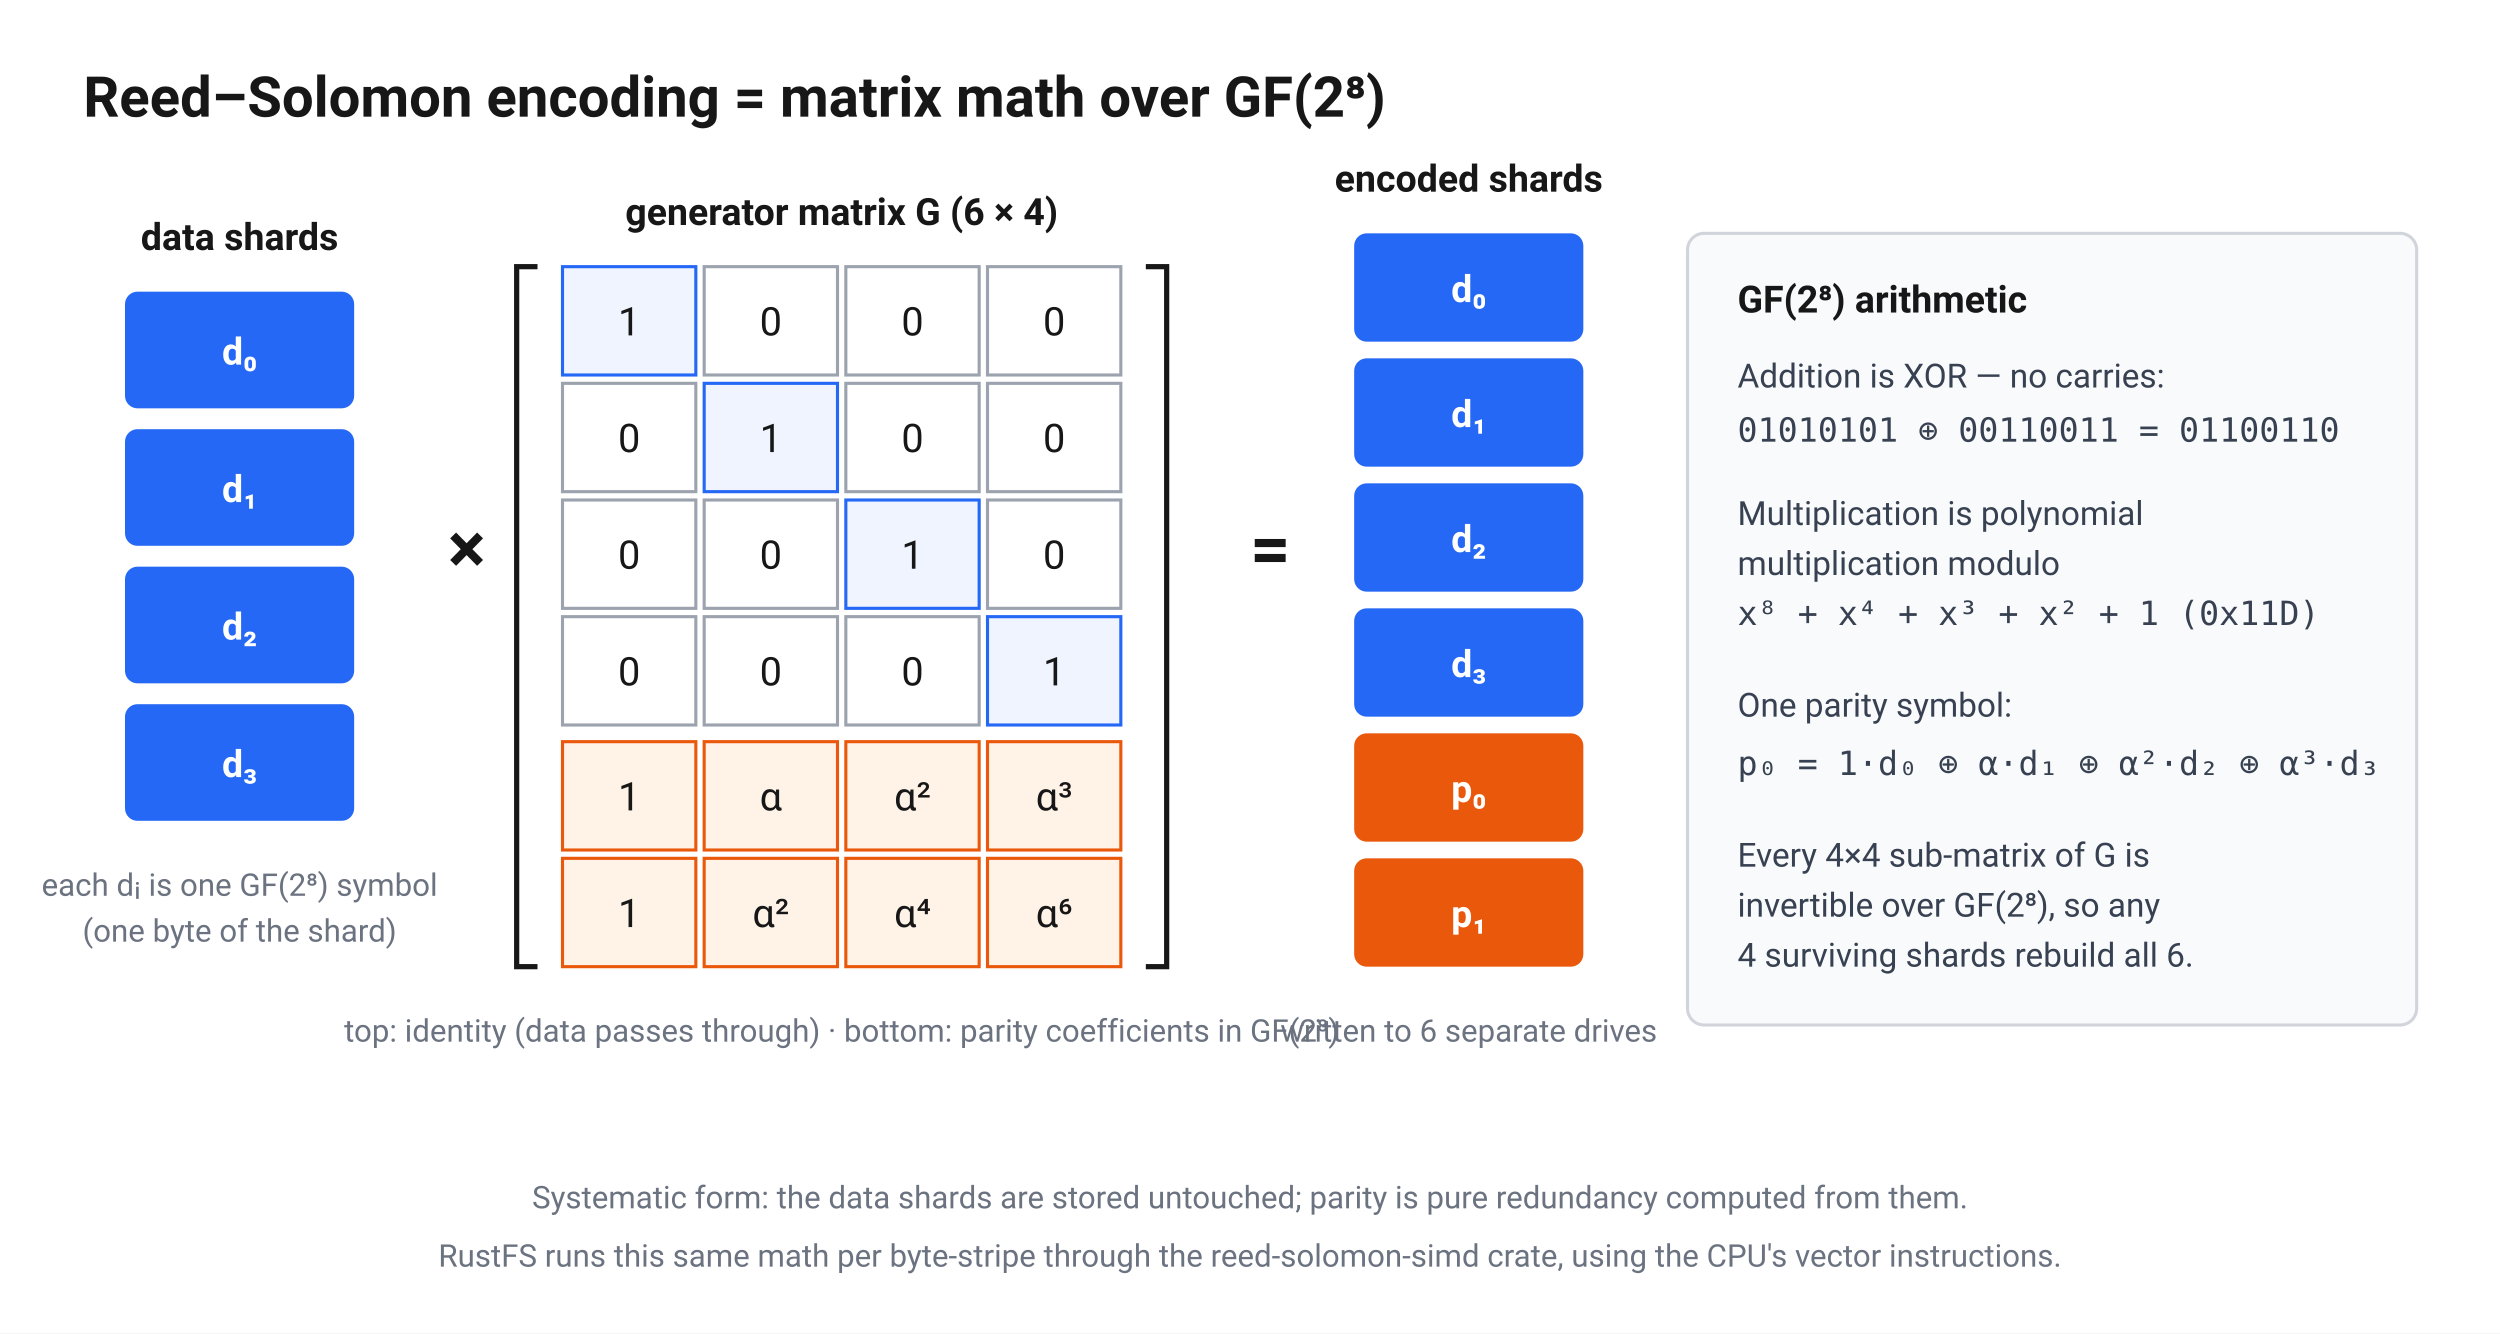
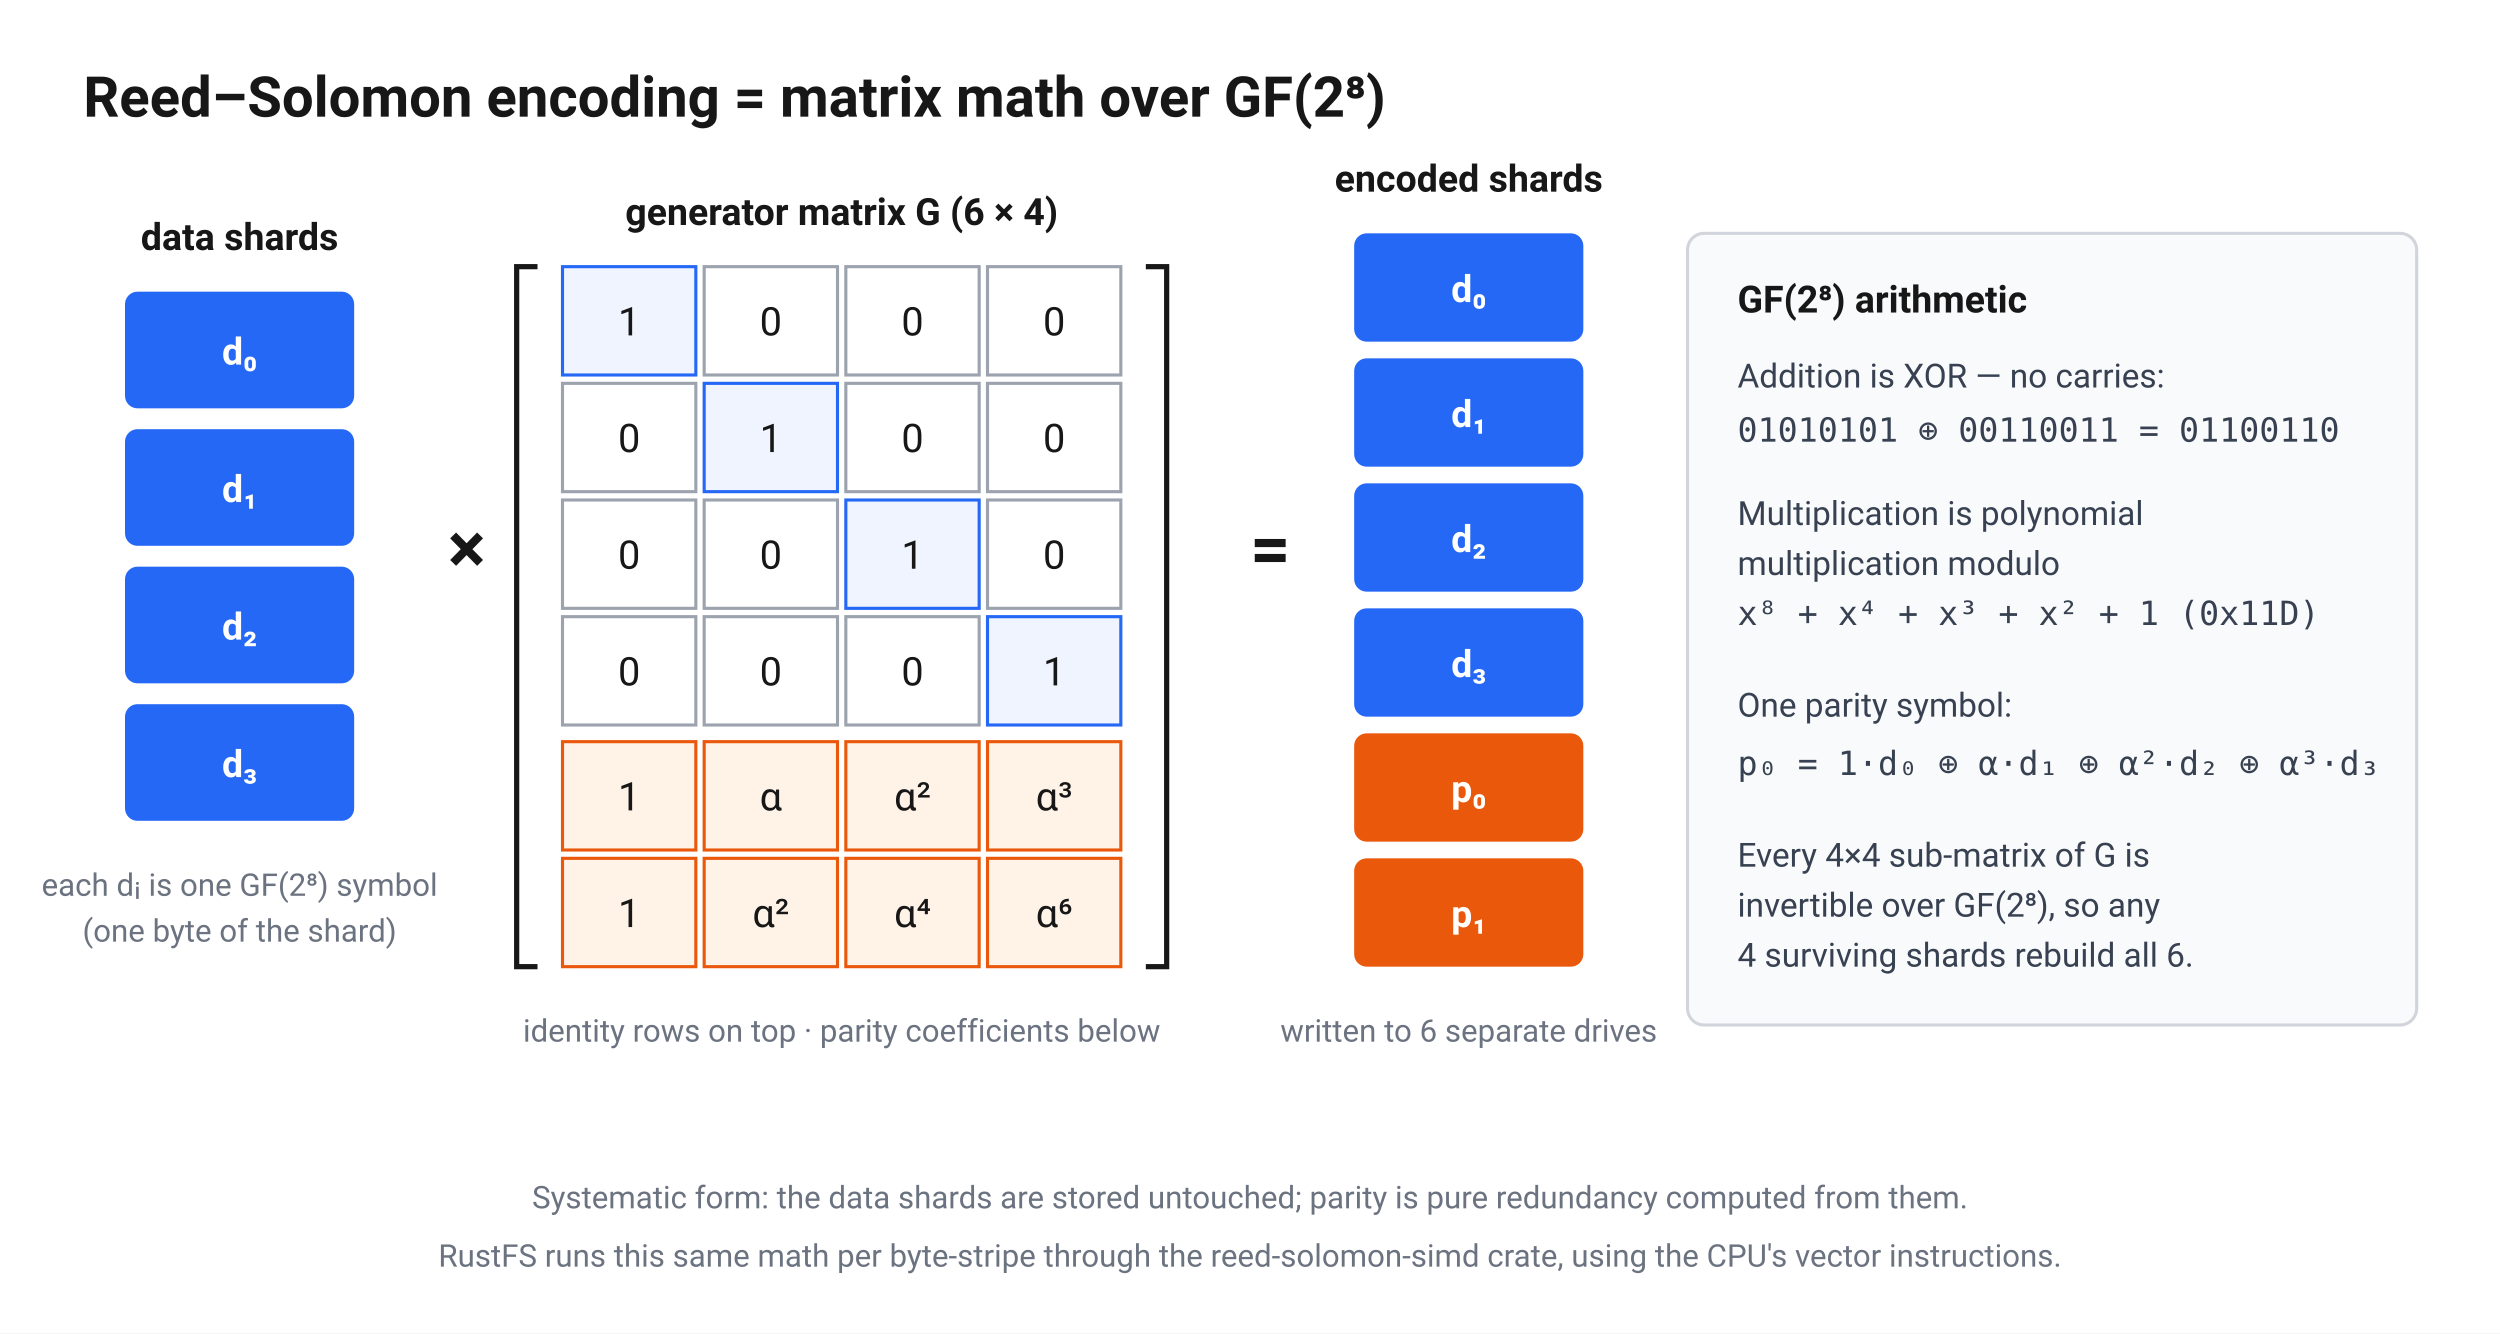
<svg xmlns="http://www.w3.org/2000/svg" viewBox="0 0 1200 640" width="1200" height="640">
  <style>
    text { font-family: ui-sans-serif, system-ui, -apple-system, "Segoe UI", Roboto, Helvetica, Arial, sans-serif; fill: #171717; }
    .t { font-size: 27px; font-weight: 700; }
    .lbl { font-size: 18px; font-weight: 600; }
    .cap { fill: #6b7280; font-size: 15px; }
    .w { fill: #ffffff; }
    .chip { font-size: 18px; font-weight: 700; fill: #ffffff; }
    .cell { font-family: ui-monospace, SFMono-Regular, Menlo, Consolas, monospace; font-size: 19px; }
    .note { fill: #374151; font-size: 16px; }
    .mono { font-family: ui-monospace, SFMono-Regular, Menlo, Consolas, monospace; }
  </style>
  <rect width="1200" height="640" fill="#ffffff" />
  <text x="40" y="56" class="t">Reed–Solomon encoding = matrix math over GF(2⁸)</text>
  <g>
    <rect x="60" y="140" width="110" height="56" rx="6" fill="#2568f5" />
    <text x="115" y="175" class="chip" text-anchor="middle">d₀</text>
    <rect x="60" y="206" width="110" height="56" rx="6" fill="#2568f5" />
    <text x="115" y="241" class="chip" text-anchor="middle">d₁</text>
    <rect x="60" y="272" width="110" height="56" rx="6" fill="#2568f5" />
    <text x="115" y="307" class="chip" text-anchor="middle">d₂</text>
    <rect x="60" y="338" width="110" height="56" rx="6" fill="#2568f5" />
    <text x="115" y="373" class="chip" text-anchor="middle">d₃</text>
    <text x="115" y="120" class="lbl" text-anchor="middle">data shards</text>
    <text x="115" y="430" class="cap" text-anchor="middle">each dᵢ is one GF(2⁸) symbol</text>
    <text x="115" y="452" class="cap" text-anchor="middle">(one byte of the shard)</text>
  </g>
  <text x="215" y="275" style="font-size:34px; font-weight:700">×</text>
  <g>
    <g class="cell" text-anchor="middle">
      <rect x="270" y="128" width="64" height="52" fill="#eff4ff" stroke="#2568f5" stroke-width="1.5" />
      <text x="302" y="161">1</text>
      <rect x="338" y="128" width="64" height="52" fill="#ffffff" stroke="#9ca3af" stroke-width="1.5" />
      <text x="370" y="161">0</text>
      <rect x="406" y="128" width="64" height="52" fill="#ffffff" stroke="#9ca3af" stroke-width="1.5" />
      <text x="438" y="161">0</text>
      <rect x="474" y="128" width="64" height="52" fill="#ffffff" stroke="#9ca3af" stroke-width="1.5" />
      <text x="506" y="161">0</text>
      <rect x="270" y="184" width="64" height="52" fill="#ffffff" stroke="#9ca3af" stroke-width="1.5" />
      <text x="302" y="217">0</text>
      <rect x="338" y="184" width="64" height="52" fill="#eff4ff" stroke="#2568f5" stroke-width="1.5" />
      <text x="370" y="217">1</text>
      <rect x="406" y="184" width="64" height="52" fill="#ffffff" stroke="#9ca3af" stroke-width="1.5" />
      <text x="438" y="217">0</text>
      <rect x="474" y="184" width="64" height="52" fill="#ffffff" stroke="#9ca3af" stroke-width="1.5" />
      <text x="506" y="217">0</text>
      <rect x="270" y="240" width="64" height="52" fill="#ffffff" stroke="#9ca3af" stroke-width="1.5" />
      <text x="302" y="273">0</text>
      <rect x="338" y="240" width="64" height="52" fill="#ffffff" stroke="#9ca3af" stroke-width="1.5" />
      <text x="370" y="273">0</text>
      <rect x="406" y="240" width="64" height="52" fill="#eff4ff" stroke="#2568f5" stroke-width="1.5" />
      <text x="438" y="273">1</text>
      <rect x="474" y="240" width="64" height="52" fill="#ffffff" stroke="#9ca3af" stroke-width="1.5" />
      <text x="506" y="273">0</text>
      <rect x="270" y="296" width="64" height="52" fill="#ffffff" stroke="#9ca3af" stroke-width="1.5" />
      <text x="302" y="329">0</text>
      <rect x="338" y="296" width="64" height="52" fill="#ffffff" stroke="#9ca3af" stroke-width="1.5" />
      <text x="370" y="329">0</text>
      <rect x="406" y="296" width="64" height="52" fill="#ffffff" stroke="#9ca3af" stroke-width="1.5" />
      <text x="438" y="329">0</text>
      <rect x="474" y="296" width="64" height="52" fill="#eff4ff" stroke="#2568f5" stroke-width="1.5" />
      <text x="506" y="329">1</text>
      <rect x="270" y="356" width="64" height="52" fill="#fff3e8" stroke="#ea580c" stroke-width="1.5" />
      <text x="302" y="389">1</text>
      <rect x="338" y="356" width="64" height="52" fill="#fff3e8" stroke="#ea580c" stroke-width="1.5" />
      <text x="370" y="389">α</text>
      <rect x="406" y="356" width="64" height="52" fill="#fff3e8" stroke="#ea580c" stroke-width="1.5" />
      <text x="438" y="389">α²</text>
      <rect x="474" y="356" width="64" height="52" fill="#fff3e8" stroke="#ea580c" stroke-width="1.5" />
      <text x="506" y="389">α³</text>
      <rect x="270" y="412" width="64" height="52" fill="#fff3e8" stroke="#ea580c" stroke-width="1.5" />
      <text x="302" y="445">1</text>
      <rect x="338" y="412" width="64" height="52" fill="#fff3e8" stroke="#ea580c" stroke-width="1.5" />
      <text x="370" y="445">α²</text>
      <rect x="406" y="412" width="64" height="52" fill="#fff3e8" stroke="#ea580c" stroke-width="1.5" />
      <text x="438" y="445">α⁴</text>
      <rect x="474" y="412" width="64" height="52" fill="#fff3e8" stroke="#ea580c" stroke-width="1.5" />
      <text x="506" y="445">α⁶</text>
    </g>
    <g stroke="#171717" stroke-width="2.5" fill="none">
      <path d="M258 128 L 248 128 L 248 464 L 258 464" />
      <path d="M550 128 L 560 128 L 560 464 L 550 464" />
    </g>
    <text x="404" y="108" class="lbl" text-anchor="middle">generator matrix G (6 × 4)</text>
-     <text x="404" y="500" class="cap" text-anchor="middle">top: identity (data passes through) · bottom: parity coefficients in GF(2⁸)</text>
+     <text x="404" y="500" class="cap" text-anchor="middle">identity rows on top · parity coefficients below</text>
  </g>
  <text x="600" y="275" style="font-size:34px; font-weight:700">=</text>
  <g>
    <rect x="650" y="112" width="110" height="52" rx="6" fill="#2568f5" />
    <text x="705" y="145" class="chip" text-anchor="middle">d₀</text>
    <rect x="650" y="172" width="110" height="52" rx="6" fill="#2568f5" />
    <text x="705" y="205" class="chip" text-anchor="middle">d₁</text>
    <rect x="650" y="232" width="110" height="52" rx="6" fill="#2568f5" />
    <text x="705" y="265" class="chip" text-anchor="middle">d₂</text>
    <rect x="650" y="292" width="110" height="52" rx="6" fill="#2568f5" />
    <text x="705" y="325" class="chip" text-anchor="middle">d₃</text>
    <rect x="650" y="352" width="110" height="52" rx="6" fill="#ea580c" />
    <text x="705" y="385" class="chip" text-anchor="middle">p₀</text>
    <rect x="650" y="412" width="110" height="52" rx="6" fill="#ea580c" />
    <text x="705" y="445" class="chip" text-anchor="middle">p₁</text>
    <text x="705" y="92" class="lbl" text-anchor="middle">encoded shards</text>
    <text x="705" y="500" class="cap" text-anchor="middle">written to 6 separate drives</text>
  </g>
  <g>
    <rect x="810" y="112" width="350" height="380" rx="8" fill="#f9fafb" stroke="#d1d5db" stroke-width="1.5" />
    <text x="834" y="150" class="lbl">GF(2⁸) arithmetic</text>
    <text x="834" y="186" class="note">Addition is XOR — no carries:</text>
    <text x="834" y="212" class="note mono">01010101 ⊕ 00110011 = 01100110</text>
    <text x="834" y="252" class="note">Multiplication is polynomial</text>
    <text x="834" y="276" class="note">multiplication modulo</text>
    <text x="834" y="300" class="note mono">x⁸ + x⁴ + x³ + x² + 1 (0x11D)</text>
    <text x="834" y="344" class="note">One parity symbol:</text>
    <text x="834" y="372" class="note mono">p₀ = 1·d₀ ⊕ α·d₁ ⊕ α²·d₂ ⊕ α³·d₃</text>
    <text x="834" y="416" class="note">Every 4×4 sub-matrix of G is</text>
    <text x="834" y="440" class="note">invertible over GF(2⁸), so any</text>
    <text x="834" y="464" class="note">4 surviving shards rebuild all 6.</text>
  </g>
  <text x="600" y="580" class="cap" text-anchor="middle">Systematic form: the data shards are stored untouched; parity is pure redundancy computed from them.</text>
  <text x="600" y="608" class="cap" text-anchor="middle">RustFS runs this same math per byte-stripe through the reed-solomon-simd crate, using the CPU's vector instructions.</text>
</svg>
